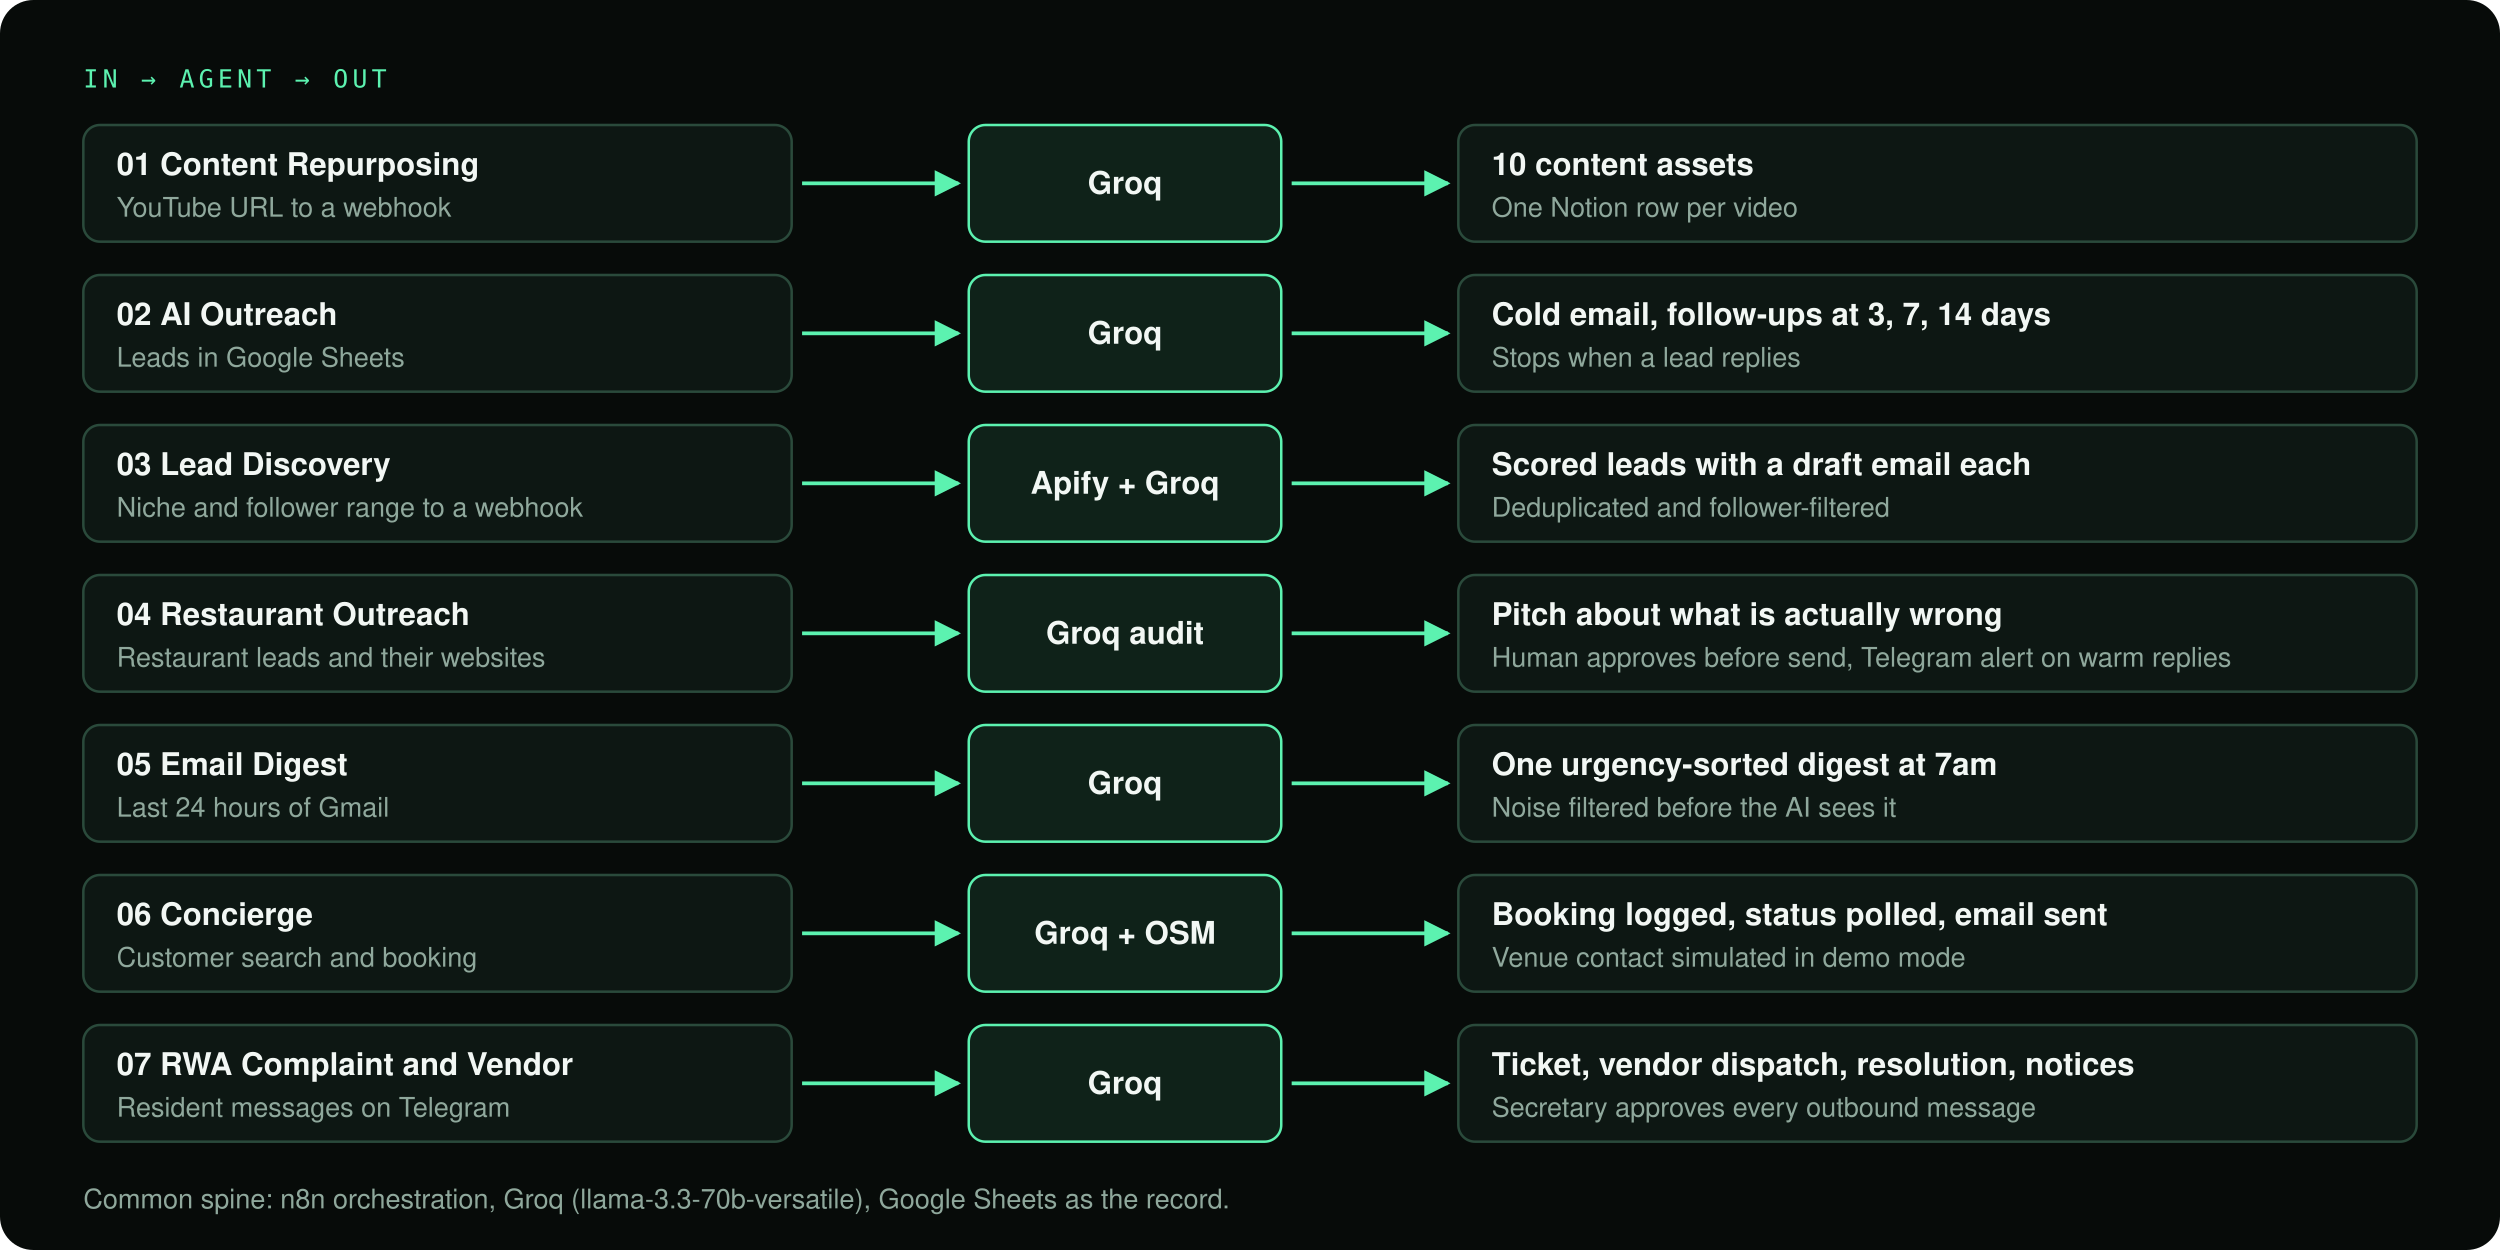
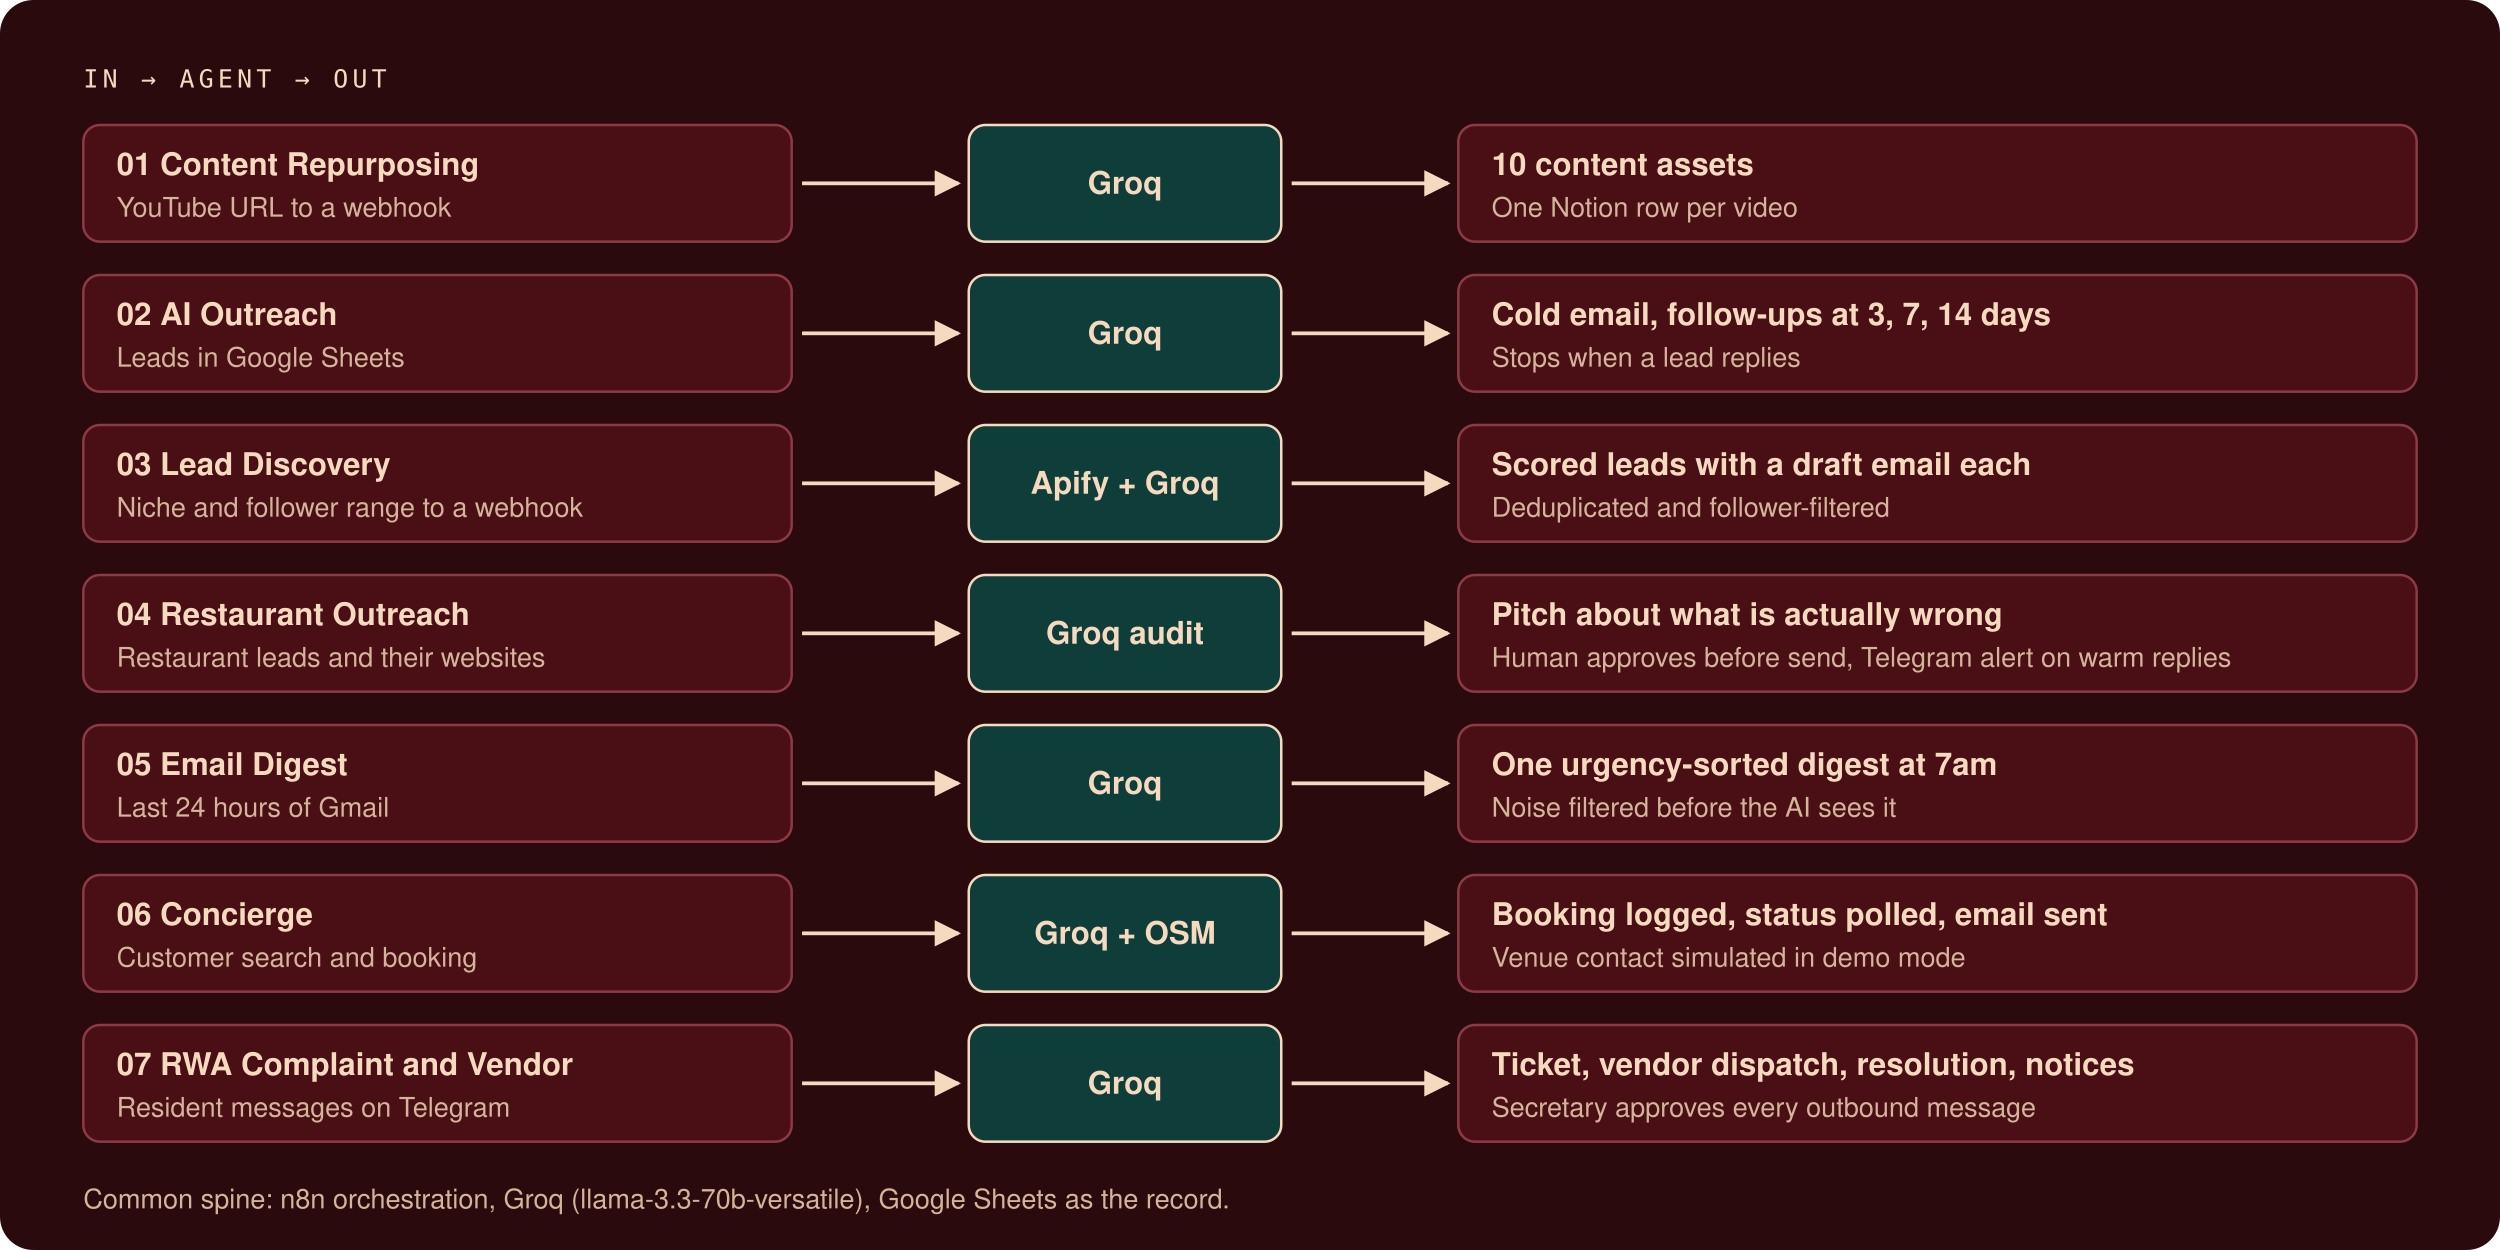
<svg xmlns="http://www.w3.org/2000/svg" viewBox="0 0 1200 600" width="1200" height="600" role="img" aria-label="What goes in and what comes out of each agent">
  <defs>
    <marker id="a" viewBox="0 0 10 10" refX="9" refY="5" markerWidth="7" markerHeight="7" orient="auto">
-       <path d="M0 0L10 5L0 10z" fill="#5CF2B0" />
+       <path d="M0 0L10 5L0 10z" fill="#F5DABF" />
    </marker>
    <style>
-       .t{font-family:'Segoe UI',Helvetica,Arial,sans-serif;fill:#F2F7F4;font-size:15px;font-weight:600}
-       .s{font-family:'Segoe UI',Helvetica,Arial,sans-serif;fill:#8FA89C;font-size:13px}
-       .n{font-family:'SF Mono',Menlo,Consolas,monospace;fill:#5CF2B0;font-size:12px;letter-spacing:2px}
-       .b{fill:#0d1713;stroke:#2a4a3b;stroke-width:1.2}
-       .h{fill:#0f2219;stroke:#5CF2B0;stroke-width:1.2}
-       .ar{stroke:#5CF2B0;stroke-width:1.8;fill:none;marker-end:url(#a)}
+       .t{font-family:'Segoe UI',Helvetica,Arial,sans-serif;fill:#F5DABF;font-size:15px;font-weight:600}
+       .s{font-family:'Segoe UI',Helvetica,Arial,sans-serif;fill:#d4b49b;font-size:13px}
+       .n{font-family:'SF Mono',Menlo,Consolas,monospace;fill:#F5DABF;font-size:12px;letter-spacing:2px}
+       .b{fill:#4a0e15;stroke:#8c3a44;stroke-width:1.2}
+       .h{fill:#0F3D3A;stroke:#F5DABF;stroke-width:1.2}
+       .ar{stroke:#F5DABF;stroke-width:1.8;fill:none;marker-end:url(#a)}
    </style>
  </defs>
-   <rect width="1200" height="600" rx="16" fill="#070b09" />
+   <rect width="1200" height="600" rx="16" fill="#2b0a0e" />
  <text x="40" y="42" class="n">IN  →  AGENT  →  OUT</text>
  <g transform="translate(40,60)">
    <rect x="0" y="0" width="340" height="56" rx="8" class="b" />
    <text x="16" y="24" class="t">01 Content Repurposing</text>
    <text x="16" y="44" class="s">YouTube URL to a webhook</text>
    <path d="M345 28H420" class="ar" />
    <rect x="425" y="0" width="150" height="56" rx="8" class="h" />
    <text x="500" y="33" text-anchor="middle" class="t">Groq</text>
    <path d="M580 28H655" class="ar" />
    <rect x="660" y="0" width="460" height="56" rx="8" class="b" />
    <text x="676" y="24" class="t">10 content assets</text>
    <text x="676" y="44" class="s">One Notion row per video</text>
    <rect x="0" y="72" width="340" height="56" rx="8" class="b" />
    <text x="16" y="96" class="t">02 AI Outreach</text>
    <text x="16" y="116" class="s">Leads in Google Sheets</text>
    <path d="M345 100H420" class="ar" />
    <rect x="425" y="72" width="150" height="56" rx="8" class="h" />
    <text x="500" y="105" text-anchor="middle" class="t">Groq</text>
    <path d="M580 100H655" class="ar" />
    <rect x="660" y="72" width="460" height="56" rx="8" class="b" />
    <text x="676" y="96" class="t">Cold email, follow-ups at 3, 7, 14 days</text>
    <text x="676" y="116" class="s">Stops when a lead replies</text>
    <rect x="0" y="144" width="340" height="56" rx="8" class="b" />
    <text x="16" y="168" class="t">03 Lead Discovery</text>
    <text x="16" y="188" class="s">Niche and follower range to a webhook</text>
    <path d="M345 172H420" class="ar" />
    <rect x="425" y="144" width="150" height="56" rx="8" class="h" />
    <text x="500" y="177" text-anchor="middle" class="t">Apify + Groq</text>
    <path d="M580 172H655" class="ar" />
    <rect x="660" y="144" width="460" height="56" rx="8" class="b" />
    <text x="676" y="168" class="t">Scored leads with a draft email each</text>
    <text x="676" y="188" class="s">Deduplicated and follower-filtered</text>
    <rect x="0" y="216" width="340" height="56" rx="8" class="b" />
    <text x="16" y="240" class="t">04 Restaurant Outreach</text>
    <text x="16" y="260" class="s">Restaurant leads and their websites</text>
    <path d="M345 244H420" class="ar" />
    <rect x="425" y="216" width="150" height="56" rx="8" class="h" />
    <text x="500" y="249" text-anchor="middle" class="t">Groq audit</text>
    <path d="M580 244H655" class="ar" />
    <rect x="660" y="216" width="460" height="56" rx="8" class="b" />
    <text x="676" y="240" class="t">Pitch about what is actually wrong</text>
    <text x="676" y="260" class="s">Human approves before send, Telegram alert on warm replies</text>
    <rect x="0" y="288" width="340" height="56" rx="8" class="b" />
    <text x="16" y="312" class="t">05 Email Digest</text>
    <text x="16" y="332" class="s">Last 24 hours of Gmail</text>
    <path d="M345 316H420" class="ar" />
    <rect x="425" y="288" width="150" height="56" rx="8" class="h" />
    <text x="500" y="321" text-anchor="middle" class="t">Groq</text>
    <path d="M580 316H655" class="ar" />
    <rect x="660" y="288" width="460" height="56" rx="8" class="b" />
    <text x="676" y="312" class="t">One urgency-sorted digest at 7am</text>
    <text x="676" y="332" class="s">Noise filtered before the AI sees it</text>
    <rect x="0" y="360" width="340" height="56" rx="8" class="b" />
    <text x="16" y="384" class="t">06 Concierge</text>
    <text x="16" y="404" class="s">Customer search and booking</text>
    <path d="M345 388H420" class="ar" />
    <rect x="425" y="360" width="150" height="56" rx="8" class="h" />
    <text x="500" y="393" text-anchor="middle" class="t">Groq + OSM</text>
    <path d="M580 388H655" class="ar" />
    <rect x="660" y="360" width="460" height="56" rx="8" class="b" />
    <text x="676" y="384" class="t">Booking logged, status polled, email sent</text>
    <text x="676" y="404" class="s">Venue contact simulated in demo mode</text>
    <rect x="0" y="432" width="340" height="56" rx="8" class="b" />
    <text x="16" y="456" class="t">07 RWA Complaint and Vendor</text>
    <text x="16" y="476" class="s">Resident messages on Telegram</text>
    <path d="M345 460H420" class="ar" />
    <rect x="425" y="432" width="150" height="56" rx="8" class="h" />
    <text x="500" y="465" text-anchor="middle" class="t">Groq</text>
    <path d="M580 460H655" class="ar" />
    <rect x="660" y="432" width="460" height="56" rx="8" class="b" />
    <text x="676" y="456" class="t">Ticket, vendor dispatch, resolution, notices</text>
    <text x="676" y="476" class="s">Secretary approves every outbound message</text>
  </g>
  <text x="40" y="580" class="s">Common spine: n8n orchestration, Groq (llama-3.3-70b-versatile), Google Sheets as the record.</text>
</svg>
